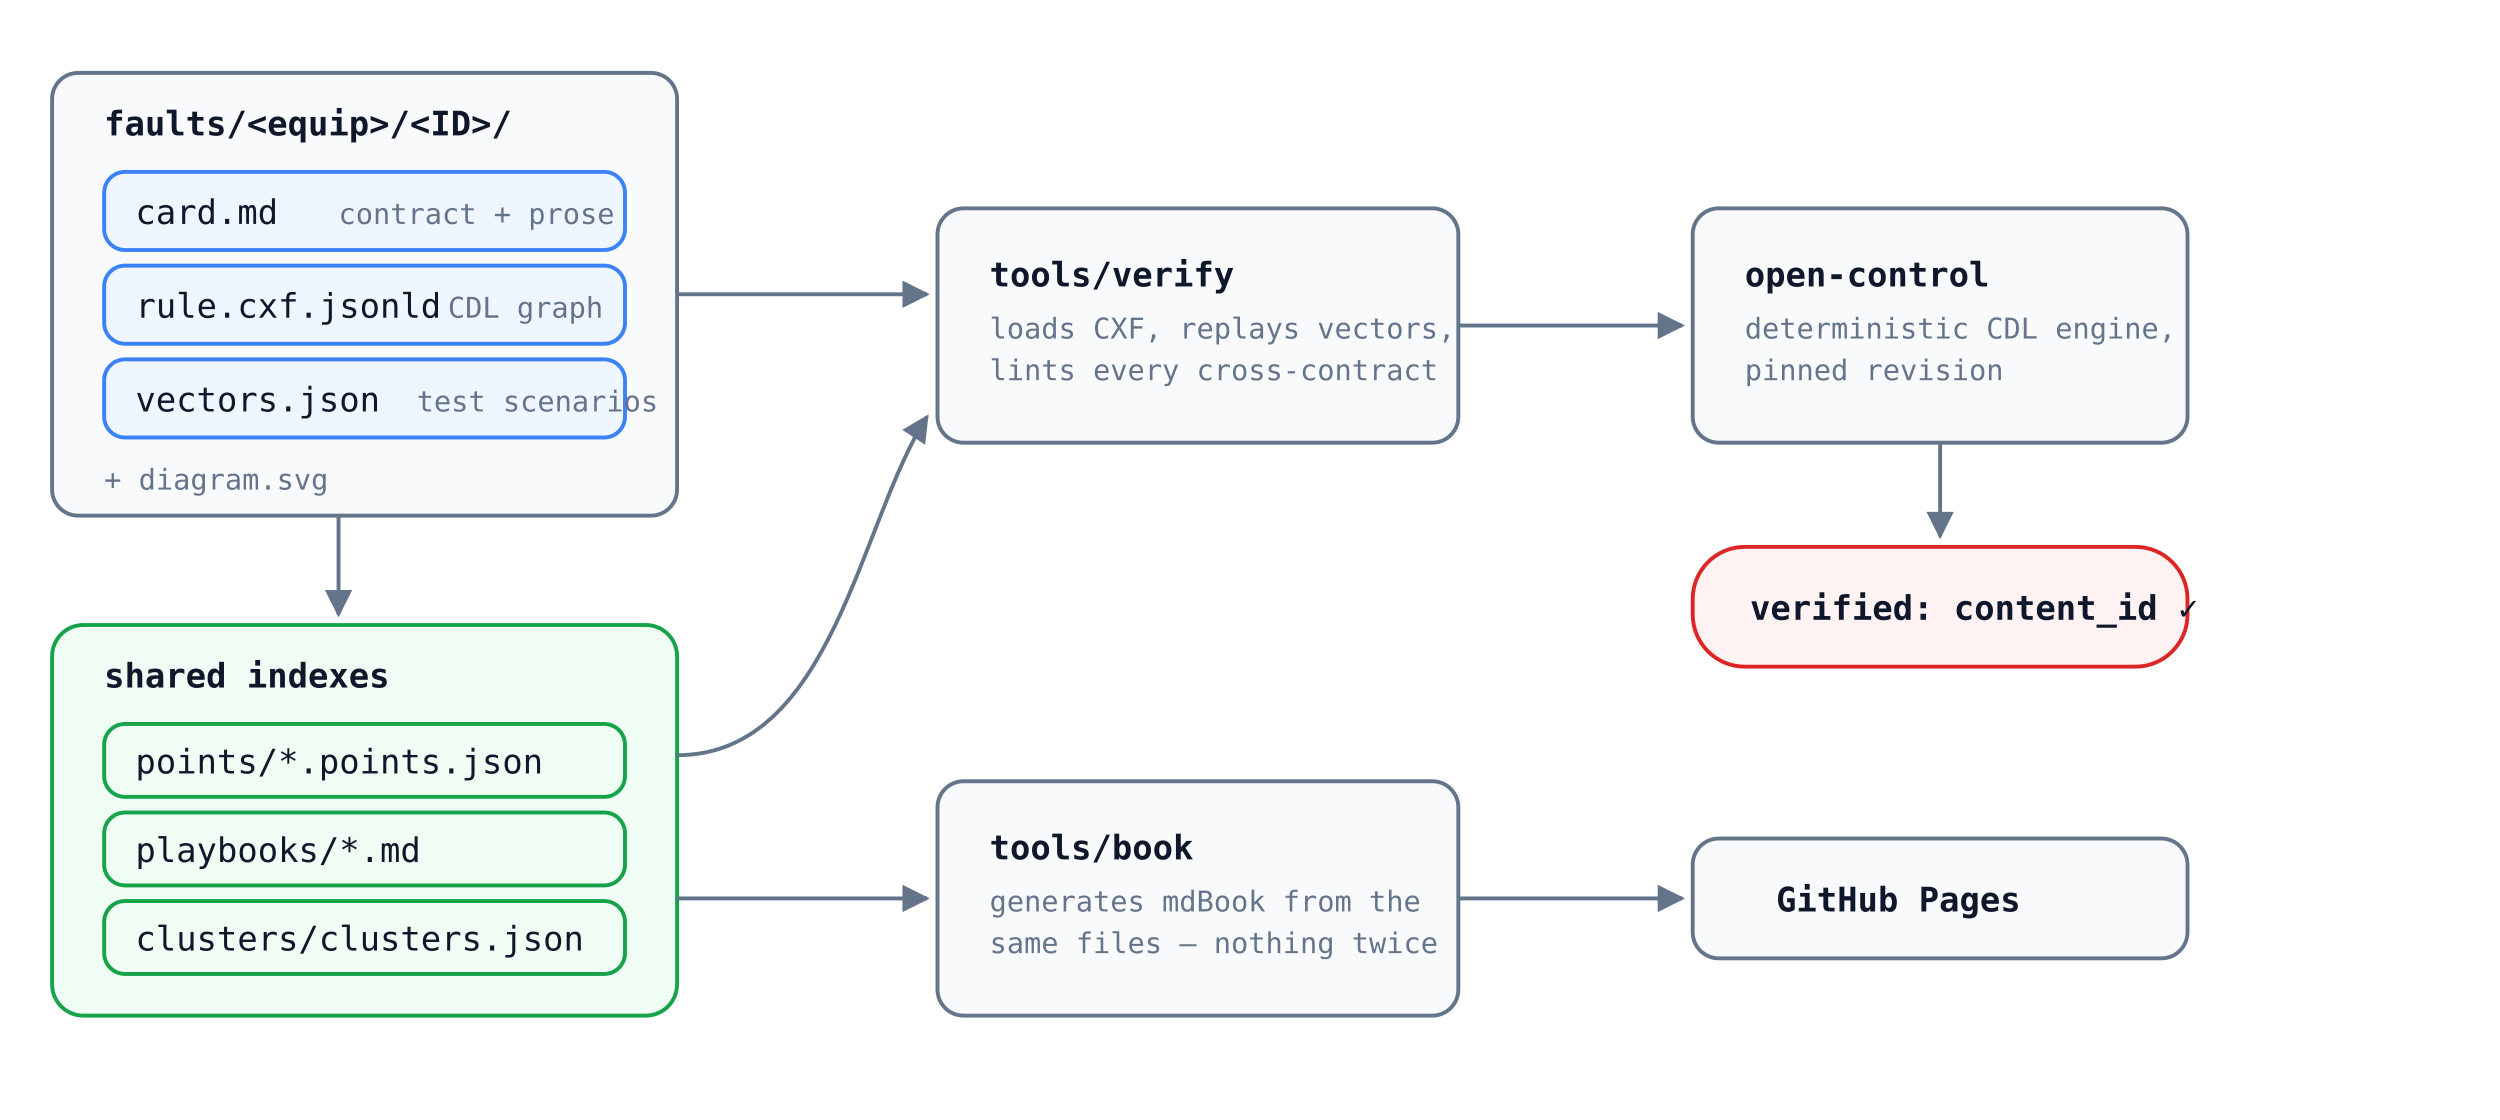
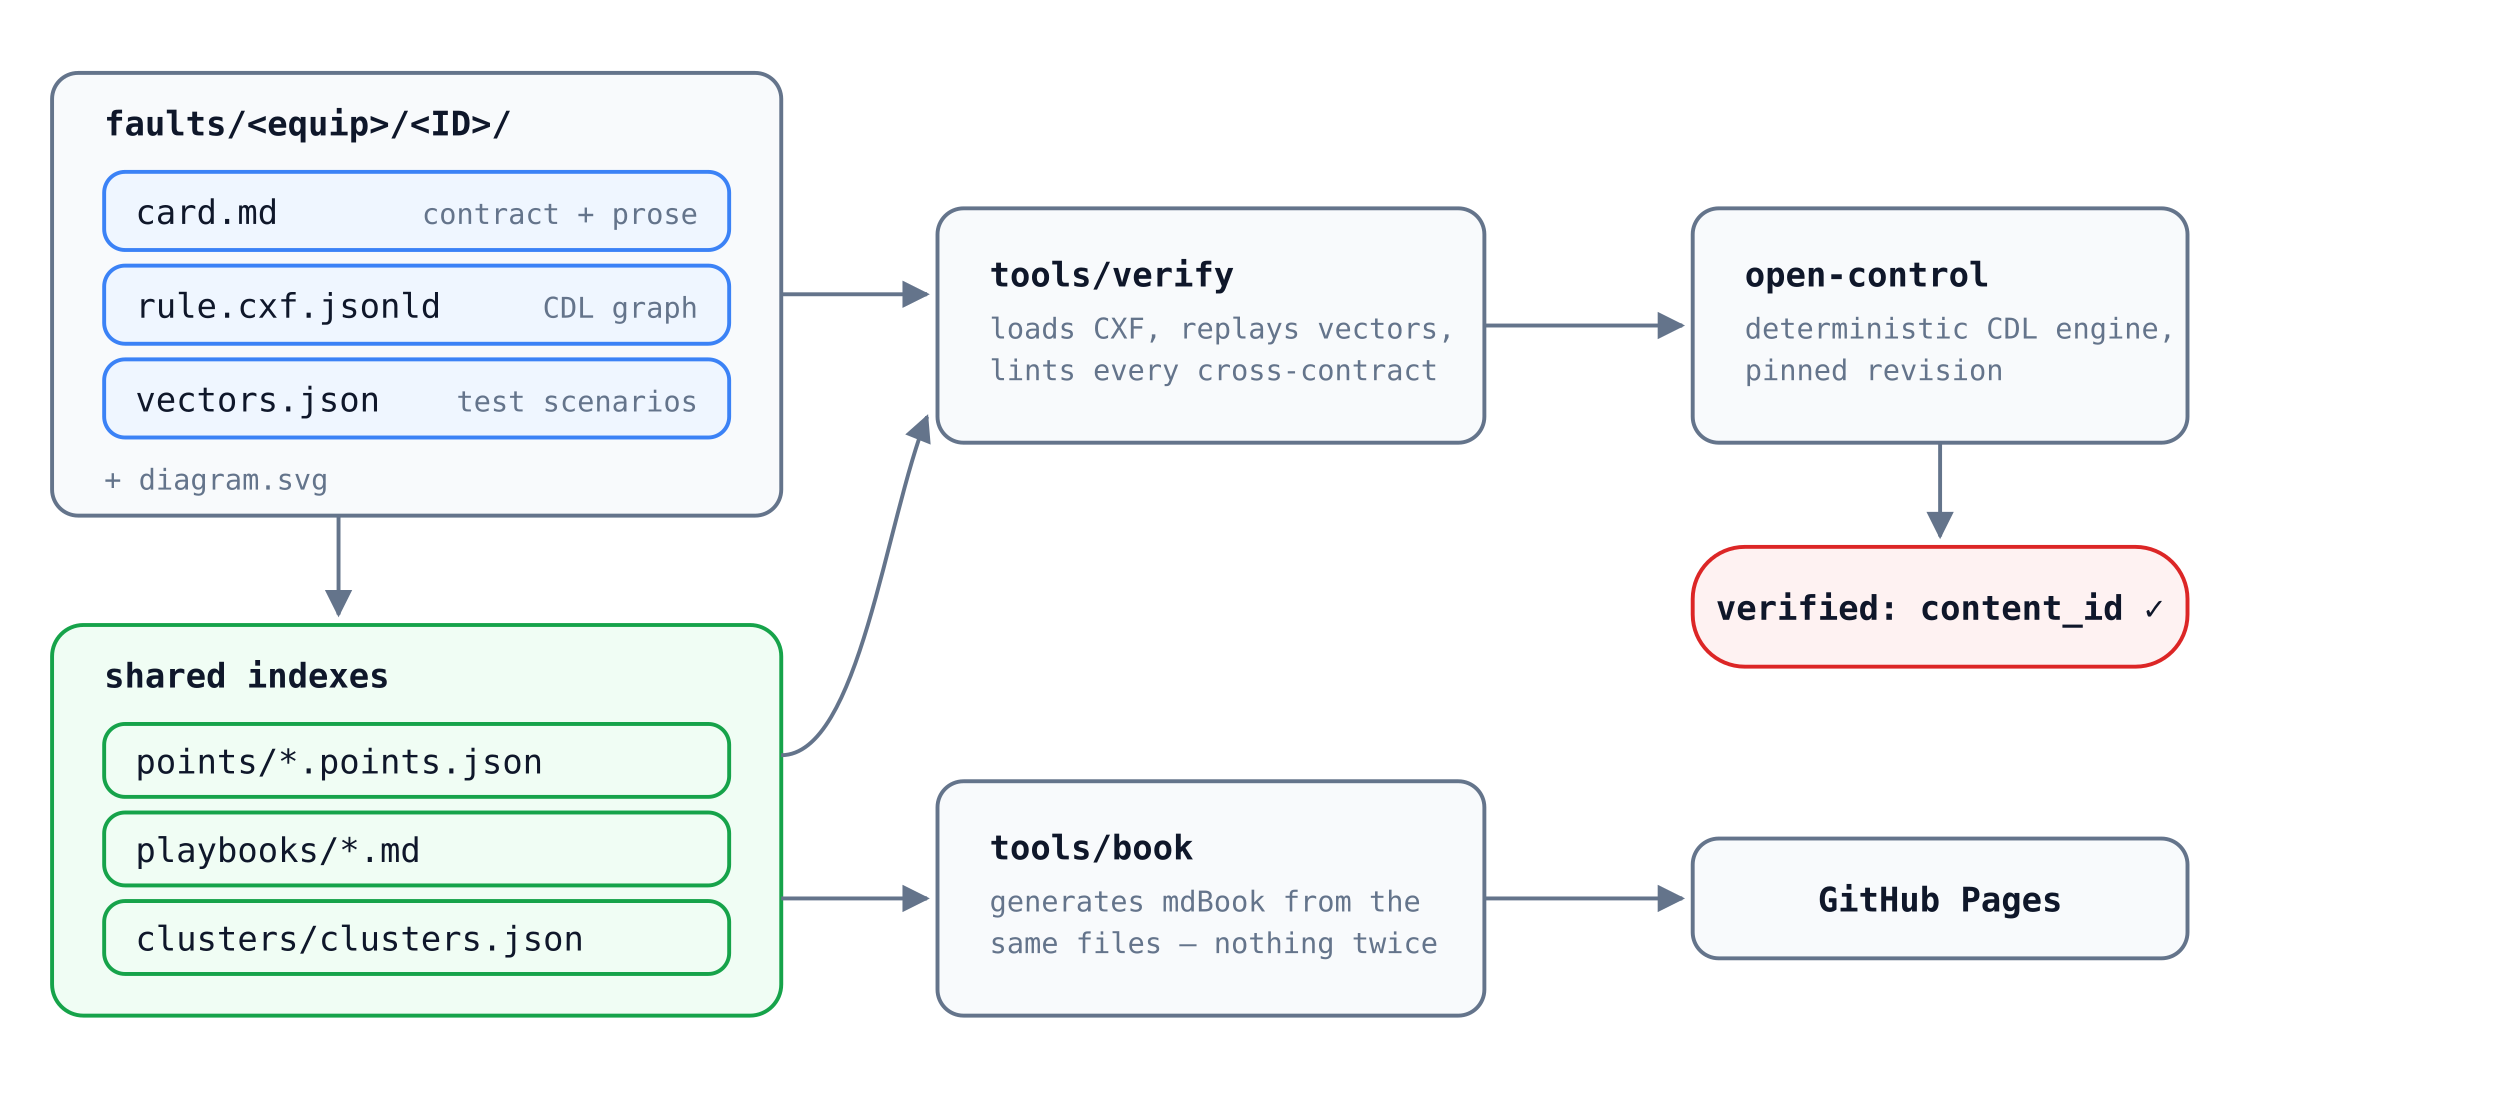
<svg xmlns="http://www.w3.org/2000/svg" viewBox="0 0 960 430" font-family="Menlo, Consolas, monospace" font-size="13">
  <defs>
    <marker id="arrow" viewBox="0 0 10 10" refX="9" refY="5" markerWidth="7" markerHeight="7" orient="auto-start-reverse">
      <path d="M 0 0 L 10 5 L 0 10 z" fill="#64748b" />
    </marker>
  </defs>
  <style>
    .box { fill: #f8fafc; stroke: #64748b; stroke-width: 1.5; rx: 10; }
    .file { fill: #eff6ff; stroke: #3b82f6; stroke-width: 1.5; }
    .side { fill: #f0fdf4; stroke: #16a34a; stroke-width: 1.5; }
    .out  { fill: #fef2f2; stroke: #dc2626; stroke-width: 1.5; }
    .lbl  { fill: #0f172a; }
    .sub  { fill: #64748b; font-size: 11px; }
    .wire { stroke: #64748b; stroke-width: 1.5; fill: none; marker-end: url(#arrow); }
  </style>
-   <rect x="20" y="28" width="240" height="170" class="box" rx="12" />
+   <rect x="20" y="28" width="280" height="170" class="box" rx="12" />
  <text x="40" y="52" class="lbl" font-weight="bold">faults/&lt;equip&gt;/&lt;ID&gt;/</text>
-   <rect x="40" y="66" width="200" height="30" class="file" rx="8" />
+   <rect x="40" y="66" width="240" height="30" class="file" rx="8" />
  <text x="52" y="86" class="lbl">card.md</text>
-   <text x="130" y="86" class="sub">contract + prose</text>
-   <rect x="40" y="102" width="200" height="30" class="file" rx="8" />
+   <text x="268" y="86" class="sub" text-anchor="end">contract + prose</text>
+   <rect x="40" y="102" width="240" height="30" class="file" rx="8" />
  <text x="52" y="122" class="lbl">rule.cxf.jsonld</text>
-   <text x="172" y="122" class="sub">CDL graph</text>
-   <rect x="40" y="138" width="200" height="30" class="file" rx="8" />
+   <text x="268" y="122" class="sub" text-anchor="end">CDL graph</text>
+   <rect x="40" y="138" width="240" height="30" class="file" rx="8" />
  <text x="52" y="158" class="lbl">vectors.json</text>
-   <text x="160" y="158" class="sub">test scenarios</text>
+   <text x="268" y="158" class="sub" text-anchor="end">test scenarios</text>
  <text x="40" y="188" class="sub">+ diagram.svg</text>
-   <rect x="20" y="240" width="240" height="150" class="side" rx="12" />
+   <rect x="20" y="240" width="280" height="150" class="side" rx="12" />
  <text x="40" y="264" class="lbl" font-weight="bold">shared indexes</text>
-   <rect x="40" y="278" width="200" height="28" class="side" rx="8" />
+   <rect x="40" y="278" width="240" height="28" class="side" rx="8" />
  <text x="52" y="297" class="lbl">points/*.points.json</text>
-   <rect x="40" y="312" width="200" height="28" class="side" rx="8" />
+   <rect x="40" y="312" width="240" height="28" class="side" rx="8" />
  <text x="52" y="331" class="lbl">playbooks/*.md</text>
-   <rect x="40" y="346" width="200" height="28" class="side" rx="8" />
+   <rect x="40" y="346" width="240" height="28" class="side" rx="8" />
  <text x="52" y="365" class="lbl">clusters/clusters.json</text>
-   <rect x="360" y="80" width="200" height="90" class="box" rx="12" />
+   <rect x="360" y="80" width="210" height="90" class="box" rx="12" />
  <text x="380" y="110" class="lbl" font-weight="bold">tools/verify</text>
  <text x="380" y="130" class="sub">loads CXF, replays vectors,</text>
  <text x="380" y="146" class="sub">lints every cross-contract</text>
  <rect x="650" y="80" width="190" height="90" class="box" rx="12" />
  <text x="670" y="110" class="lbl" font-weight="bold">open-control</text>
  <text x="670" y="130" class="sub">deterministic CDL engine,</text>
  <text x="670" y="146" class="sub">pinned revision</text>
  <rect x="650" y="210" width="190" height="46" class="out" rx="20" />
-   <text x="672" y="238" class="lbl" font-weight="bold">verified: content_id ✓</text>
-   <rect x="360" y="300" width="200" height="90" class="box" rx="12" />
+   <text x="745" y="238" class="lbl" font-weight="bold" text-anchor="middle">verified: content_id ✓</text>
+   <rect x="360" y="300" width="210" height="90" class="box" rx="12" />
  <text x="380" y="330" class="lbl" font-weight="bold">tools/book</text>
  <text x="380" y="350" class="sub">generates mdBook from the</text>
  <text x="380" y="366" class="sub">same files — nothing twice</text>
  <rect x="650" y="322" width="190" height="46" class="box" rx="20" />
-   <text x="682" y="350" class="lbl" font-weight="bold">GitHub Pages</text>
-   <line x1="260" y1="113" x2="356" y2="113" class="wire" />
-   <path d="M 260 290 C 320 290 330 200 356 160" class="wire" />
-   <line x1="560" y1="125" x2="646" y2="125" class="wire" />
+   <text x="745" y="350" class="lbl" font-weight="bold" text-anchor="middle">GitHub Pages</text>
+   <line x1="300" y1="113" x2="356" y2="113" class="wire" />
+   <path d="M 300 290 C 330 290 340 200 356 160" class="wire" />
+   <line x1="570" y1="125" x2="646" y2="125" class="wire" />
  <path d="M 745 170 L 745 206" class="wire" />
-   <line x1="260" y1="345" x2="356" y2="345" class="wire" />
+   <line x1="300" y1="345" x2="356" y2="345" class="wire" />
  <path d="M 130 198 L 130 236" class="wire" />
-   <line x1="560" y1="345" x2="646" y2="345" class="wire" />
+   <line x1="570" y1="345" x2="646" y2="345" class="wire" />
</svg>
